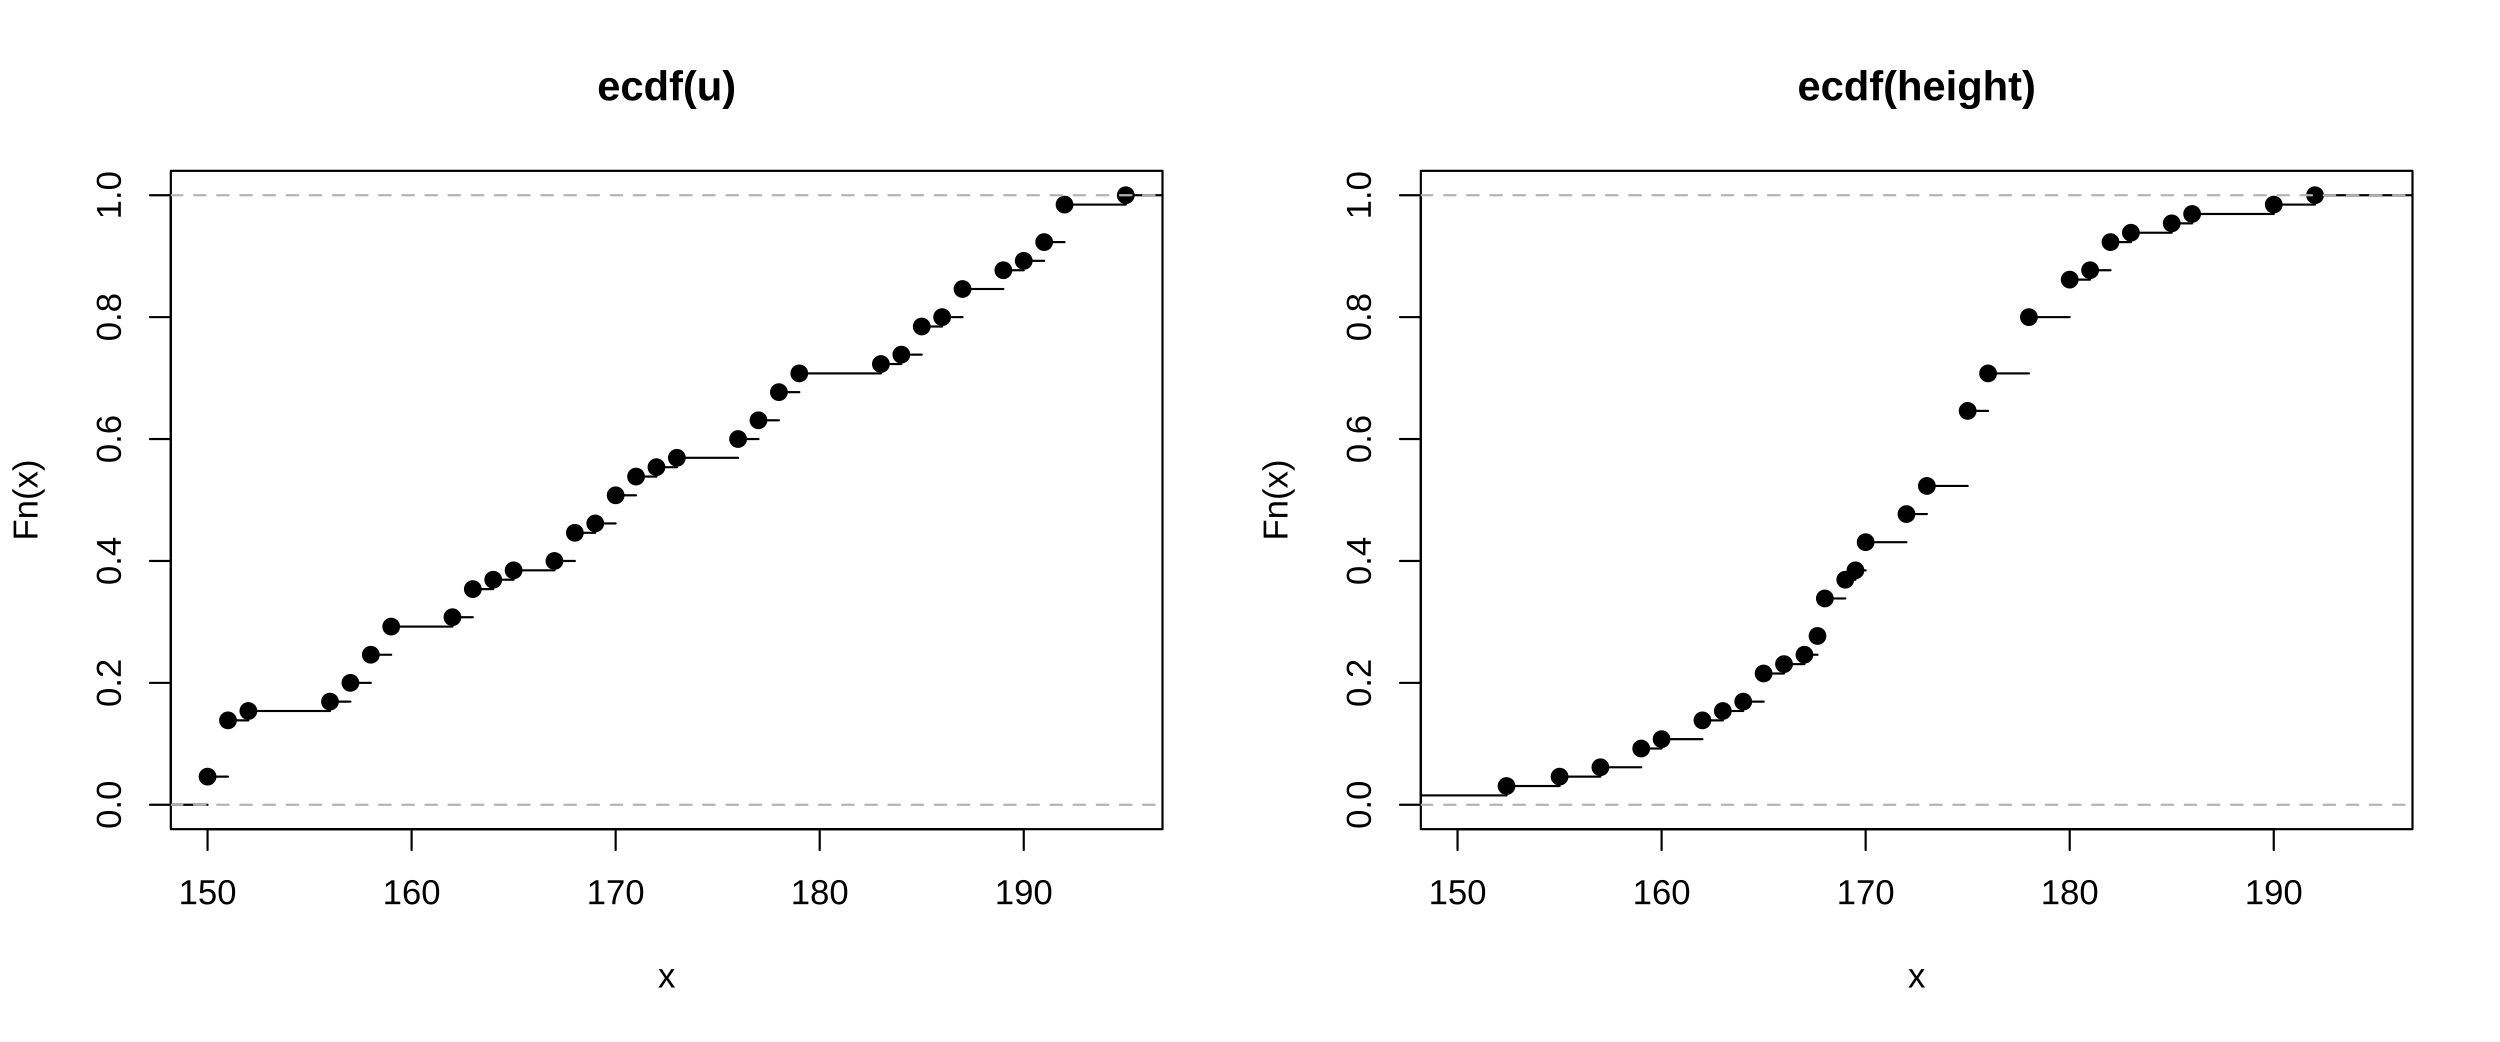
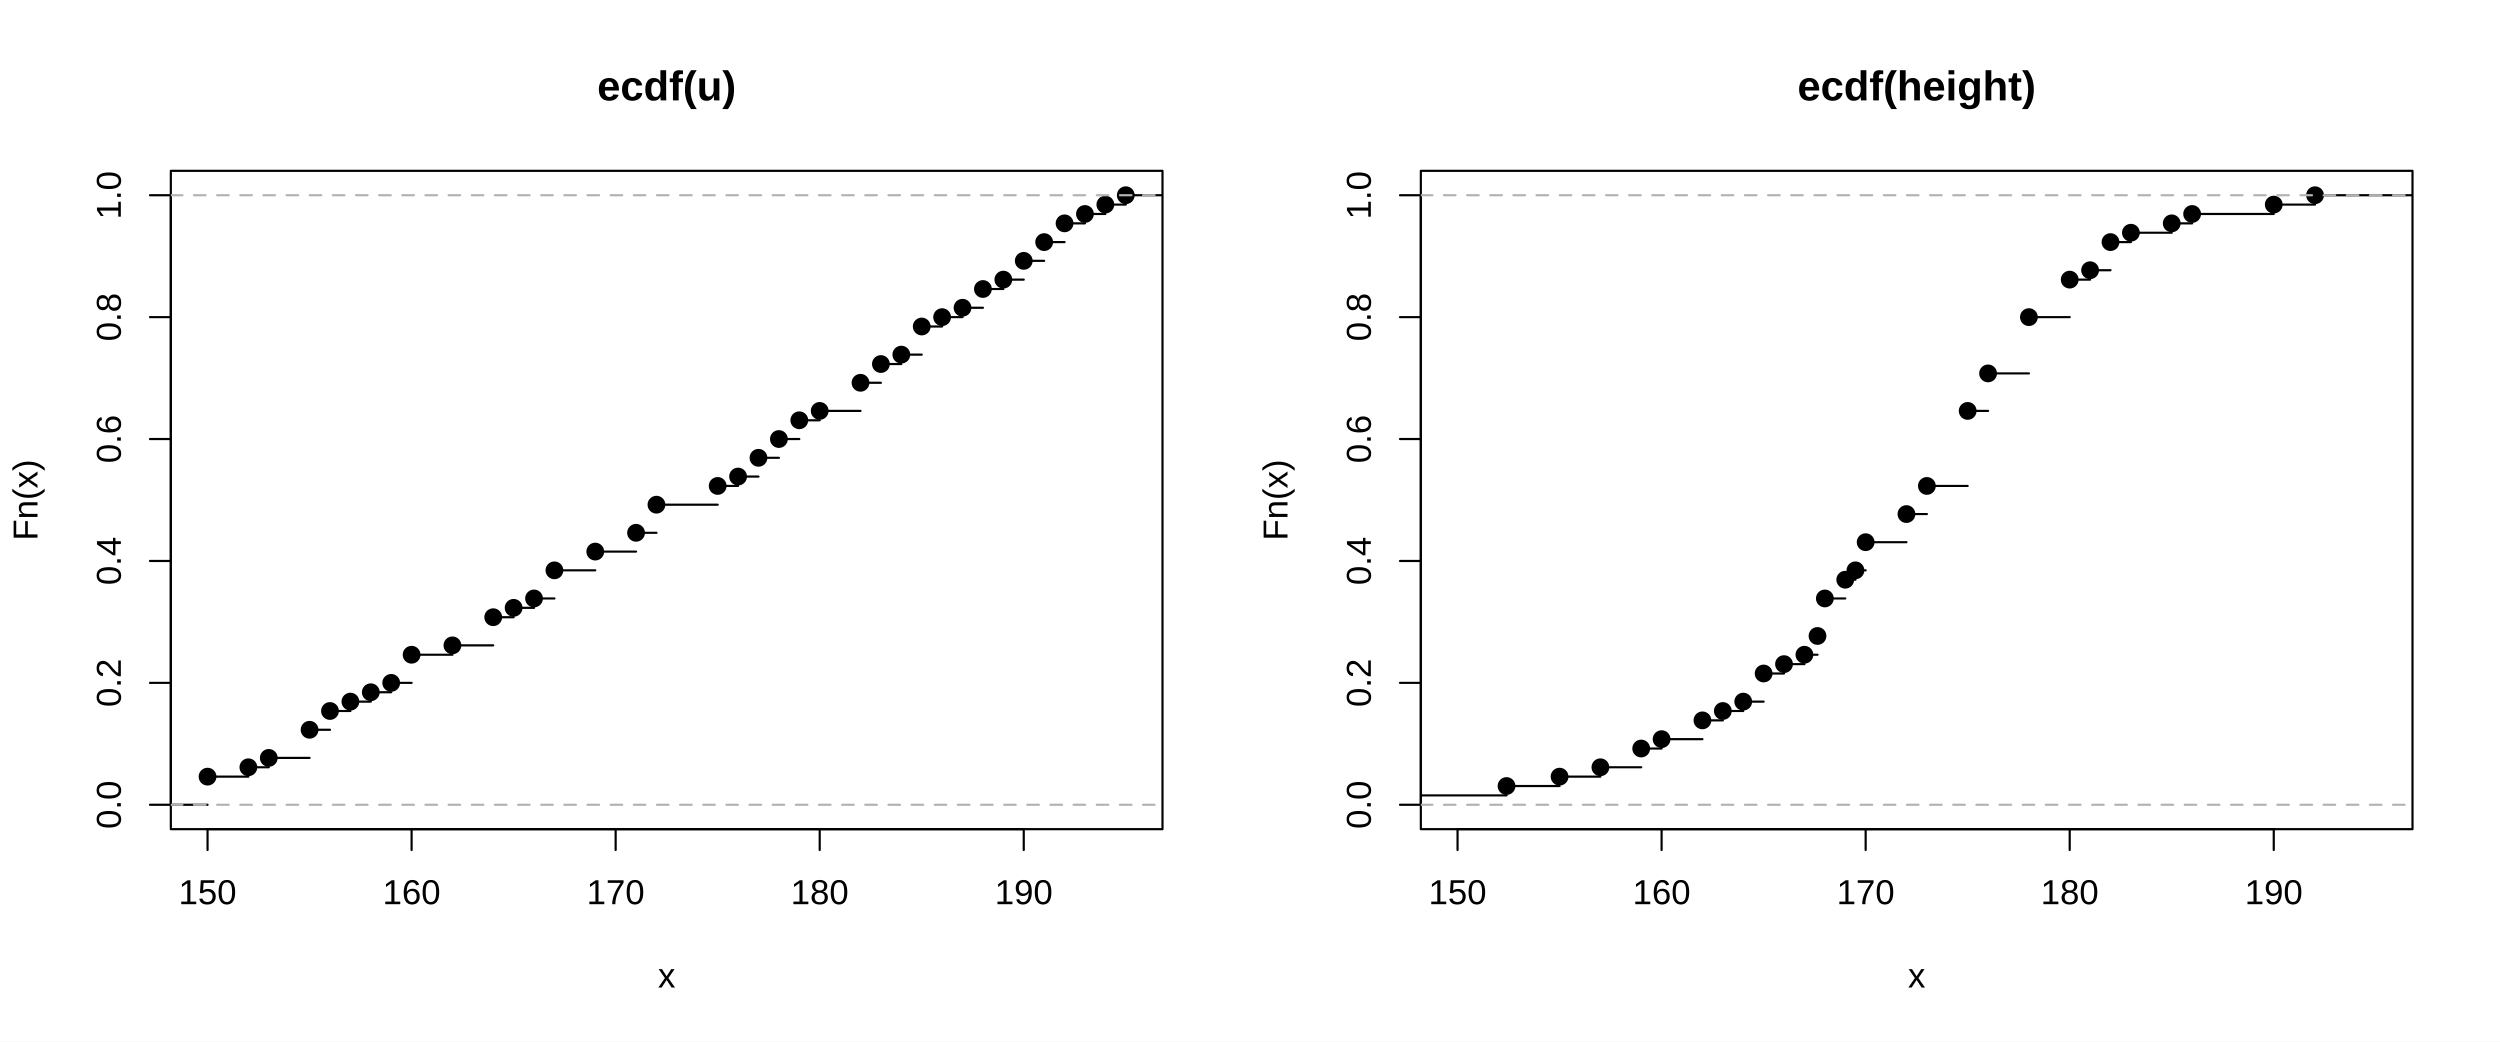
<svg xmlns="http://www.w3.org/2000/svg" class="svglite" width="864.00pt" height="360.00pt" viewBox="0 0 864.00 360.00">
  <defs>
    <style type="text/css">
    .svglite line, .svglite polyline, .svglite polygon, .svglite path, .svglite rect, .svglite circle {
      fill: none;
      stroke: #000000;
      stroke-linecap: round;
      stroke-linejoin: round;
      stroke-miterlimit: 10.00;
    }
    .svglite text {
      white-space: pre;
    }
  </style>
  </defs>
  <rect width="100%" height="100%" style="stroke: none; fill: #FFFFFF;" />
  <defs>
    <clipPath id="cpMC4wMHw4NjQuMDB8MC4wMHwzNjAuMDA=">
      <rect x="0.00" y="0.00" width="864.00" height="360.00" />
    </clipPath>
  </defs>
  <g clip-path="url(#cpMC4wMHw4NjQuMDB8MC4wMHwzNjAuMDA=)">
    <line x1="71.73" y1="286.56" x2="353.81" y2="286.56" style="stroke-width: 0.75;" />
    <line x1="71.73" y1="286.56" x2="71.73" y2="293.76" style="stroke-width: 0.75;" />
    <line x1="142.25" y1="286.56" x2="142.25" y2="293.76" style="stroke-width: 0.75;" />
    <line x1="212.77" y1="286.56" x2="212.77" y2="293.76" style="stroke-width: 0.75;" />
    <line x1="283.29" y1="286.56" x2="283.29" y2="293.76" style="stroke-width: 0.75;" />
    <line x1="353.81" y1="286.56" x2="353.81" y2="293.76" style="stroke-width: 0.75;" />
-     <text x="71.73" y="312.48" text-anchor="middle" style="font-size: 12.00px; font-family: &quot;Arial&quot;;" textLength="20.58px" lengthAdjust="spacingAndGlyphs">150</text>
-     <text x="142.25" y="312.48" text-anchor="middle" style="font-size: 12.00px; font-family: &quot;Arial&quot;;" textLength="20.58px" lengthAdjust="spacingAndGlyphs">160</text>
-     <text x="212.77" y="312.48" text-anchor="middle" style="font-size: 12.00px; font-family: &quot;Arial&quot;;" textLength="20.58px" lengthAdjust="spacingAndGlyphs">170</text>
-     <text x="283.29" y="312.48" text-anchor="middle" style="font-size: 12.00px; font-family: &quot;Arial&quot;;" textLength="20.58px" lengthAdjust="spacingAndGlyphs">180</text>
-     <text x="353.81" y="312.48" text-anchor="middle" style="font-size: 12.00px; font-family: &quot;Arial&quot;;" textLength="20.58px" lengthAdjust="spacingAndGlyphs">190</text>
+     <text x="71.73" y="312.48" text-anchor="middle" style="font-size: 12.00px; font-family: &quot;Arial&quot;;" textLength="20.02px" lengthAdjust="spacingAndGlyphs">150</text>
+     <text x="142.25" y="312.48" text-anchor="middle" style="font-size: 12.00px; font-family: &quot;Arial&quot;;" textLength="20.02px" lengthAdjust="spacingAndGlyphs">160</text>
+     <text x="212.77" y="312.48" text-anchor="middle" style="font-size: 12.00px; font-family: &quot;Arial&quot;;" textLength="20.02px" lengthAdjust="spacingAndGlyphs">170</text>
+     <text x="283.29" y="312.48" text-anchor="middle" style="font-size: 12.00px; font-family: &quot;Arial&quot;;" textLength="20.02px" lengthAdjust="spacingAndGlyphs">180</text>
+     <text x="353.81" y="312.48" text-anchor="middle" style="font-size: 12.00px; font-family: &quot;Arial&quot;;" textLength="20.02px" lengthAdjust="spacingAndGlyphs">190</text>
    <line x1="59.04" y1="278.13" x2="59.04" y2="67.47" style="stroke-width: 0.75;" />
    <line x1="59.04" y1="278.13" x2="51.84" y2="278.13" style="stroke-width: 0.75;" />
    <line x1="59.04" y1="236.00" x2="51.84" y2="236.00" style="stroke-width: 0.75;" />
    <line x1="59.04" y1="193.87" x2="51.84" y2="193.87" style="stroke-width: 0.75;" />
    <line x1="59.04" y1="151.73" x2="51.84" y2="151.73" style="stroke-width: 0.75;" />
    <line x1="59.04" y1="109.60" x2="51.84" y2="109.60" style="stroke-width: 0.75;" />
    <line x1="59.04" y1="67.47" x2="51.84" y2="67.47" style="stroke-width: 0.75;" />
-     <text transform="translate(41.76,278.13) rotate(-90)" text-anchor="middle" style="font-size: 12.00px; font-family: &quot;Arial&quot;;" textLength="16.94px" lengthAdjust="spacingAndGlyphs">0.0</text>
-     <text transform="translate(41.76,236.00) rotate(-90)" text-anchor="middle" style="font-size: 12.00px; font-family: &quot;Arial&quot;;" textLength="16.94px" lengthAdjust="spacingAndGlyphs">0.2</text>
-     <text transform="translate(41.76,193.87) rotate(-90)" text-anchor="middle" style="font-size: 12.00px; font-family: &quot;Arial&quot;;" textLength="16.94px" lengthAdjust="spacingAndGlyphs">0.4</text>
-     <text transform="translate(41.76,151.73) rotate(-90)" text-anchor="middle" style="font-size: 12.00px; font-family: &quot;Arial&quot;;" textLength="16.94px" lengthAdjust="spacingAndGlyphs">0.6</text>
-     <text transform="translate(41.76,109.60) rotate(-90)" text-anchor="middle" style="font-size: 12.00px; font-family: &quot;Arial&quot;;" textLength="16.94px" lengthAdjust="spacingAndGlyphs">0.8</text>
-     <text transform="translate(41.76,67.47) rotate(-90)" text-anchor="middle" style="font-size: 12.00px; font-family: &quot;Arial&quot;;" textLength="16.94px" lengthAdjust="spacingAndGlyphs">1.0</text>
+     <text transform="translate(41.76,278.13) rotate(-90)" text-anchor="middle" style="font-size: 12.00px; font-family: &quot;Arial&quot;;" textLength="16.68px" lengthAdjust="spacingAndGlyphs">0.0</text>
+     <text transform="translate(41.76,236.00) rotate(-90)" text-anchor="middle" style="font-size: 12.00px; font-family: &quot;Arial&quot;;" textLength="16.68px" lengthAdjust="spacingAndGlyphs">0.2</text>
+     <text transform="translate(41.76,193.87) rotate(-90)" text-anchor="middle" style="font-size: 12.00px; font-family: &quot;Arial&quot;;" textLength="16.68px" lengthAdjust="spacingAndGlyphs">0.4</text>
+     <text transform="translate(41.76,151.73) rotate(-90)" text-anchor="middle" style="font-size: 12.00px; font-family: &quot;Arial&quot;;" textLength="16.68px" lengthAdjust="spacingAndGlyphs">0.6</text>
+     <text transform="translate(41.76,109.60) rotate(-90)" text-anchor="middle" style="font-size: 12.00px; font-family: &quot;Arial&quot;;" textLength="16.68px" lengthAdjust="spacingAndGlyphs">0.8</text>
+     <text transform="translate(41.76,67.47) rotate(-90)" text-anchor="middle" style="font-size: 12.00px; font-family: &quot;Arial&quot;;" textLength="16.68px" lengthAdjust="spacingAndGlyphs">1.0</text>
    <polygon points="59.04,286.56 401.76,286.56 401.76,59.04 59.04,59.04 " style="stroke-width: 0.75;" />
  </g>
  <defs>
    <clipPath id="cpMC4wMHw0MzIuMDB8MC4wMHwzNjAuMDA=">
      <rect x="0.00" y="0.00" width="432.00" height="360.00" />
    </clipPath>
  </defs>
  <g clip-path="url(#cpMC4wMHw0MzIuMDB8MC4wMHwzNjAuMDA=)">
-     <text x="230.40" y="34.66" text-anchor="middle" style="font-size: 14.40px; font-weight: bold; font-family: &quot;Arial&quot;;" textLength="49.80px" lengthAdjust="spacingAndGlyphs">ecdf(u)</text>
-     <text x="230.40" y="341.28" text-anchor="middle" style="font-size: 12.00px; font-family: &quot;Arial&quot;;" textLength="6.35px" lengthAdjust="spacingAndGlyphs">x</text>
-     <text transform="translate(12.96,172.80) rotate(-90)" text-anchor="middle" style="font-size: 12.00px; font-family: &quot;Arial&quot;;" textLength="27.19px" lengthAdjust="spacingAndGlyphs">Fn(x)</text>
+     <text x="230.40" y="34.70" text-anchor="middle" style="font-size: 14.40px; font-weight: bold; font-family: &quot;Arial&quot;;" textLength="47.98px" lengthAdjust="spacingAndGlyphs">ecdf(u)</text>
+     <text x="230.40" y="341.28" text-anchor="middle" style="font-size: 12.00px; font-family: &quot;Arial&quot;;" textLength="6.00px" lengthAdjust="spacingAndGlyphs">x</text>
+     <text transform="translate(12.96,172.80) rotate(-90)" text-anchor="middle" style="font-size: 12.00px; font-family: &quot;Arial&quot;;" textLength="27.99px" lengthAdjust="spacingAndGlyphs">Fn(x)</text>
  </g>
  <defs>
    <clipPath id="cpNTkuMDR8NDAxLjc2fDU5LjA0fDI4Ni41Ng==">
      <rect x="59.04" y="59.04" width="342.72" height="227.52" />
    </clipPath>
  </defs>
  <g clip-path="url(#cpNTkuMDR8NDAxLjc2fDU5LjA0fDI4Ni41Ng==)">
    <line x1="-245.60" y1="278.13" x2="71.73" y2="278.13" style="stroke-width: 0.75;" />
-     <line x1="71.73" y1="268.41" x2="78.79" y2="268.41" style="stroke-width: 0.75;" />
-     <line x1="78.79" y1="248.96" x2="85.84" y2="248.96" style="stroke-width: 0.75;" />
-     <line x1="85.84" y1="245.72" x2="114.04" y2="245.72" style="stroke-width: 0.75;" />
-     <line x1="114.04" y1="242.48" x2="121.10" y2="242.48" style="stroke-width: 0.75;" />
-     <line x1="121.10" y1="236.00" x2="128.15" y2="236.00" style="stroke-width: 0.75;" />
-     <line x1="128.15" y1="226.28" x2="135.20" y2="226.28" style="stroke-width: 0.75;" />
-     <line x1="135.20" y1="216.55" x2="156.36" y2="216.55" style="stroke-width: 0.75;" />
-     <line x1="156.36" y1="213.31" x2="163.41" y2="213.31" style="stroke-width: 0.75;" />
-     <line x1="163.41" y1="203.59" x2="170.46" y2="203.59" style="stroke-width: 0.75;" />
-     <line x1="170.46" y1="200.35" x2="177.51" y2="200.35" style="stroke-width: 0.75;" />
-     <line x1="177.51" y1="197.11" x2="191.61" y2="197.11" style="stroke-width: 0.75;" />
-     <line x1="191.61" y1="193.87" x2="198.67" y2="193.87" style="stroke-width: 0.75;" />
-     <line x1="198.67" y1="184.14" x2="205.72" y2="184.14" style="stroke-width: 0.75;" />
-     <line x1="205.72" y1="180.90" x2="212.77" y2="180.90" style="stroke-width: 0.75;" />
-     <line x1="212.77" y1="171.18" x2="219.82" y2="171.18" style="stroke-width: 0.75;" />
-     <line x1="219.82" y1="164.70" x2="226.87" y2="164.70" style="stroke-width: 0.75;" />
-     <line x1="226.87" y1="161.46" x2="233.93" y2="161.46" style="stroke-width: 0.75;" />
-     <line x1="233.93" y1="158.22" x2="255.08" y2="158.22" style="stroke-width: 0.75;" />
-     <line x1="255.08" y1="151.73" x2="262.13" y2="151.73" style="stroke-width: 0.75;" />
-     <line x1="262.13" y1="145.25" x2="269.19" y2="145.25" style="stroke-width: 0.75;" />
-     <line x1="269.19" y1="135.53" x2="276.24" y2="135.53" style="stroke-width: 0.75;" />
-     <line x1="276.24" y1="129.05" x2="304.44" y2="129.05" style="stroke-width: 0.75;" />
+     <line x1="71.73" y1="268.41" x2="85.84" y2="268.41" style="stroke-width: 0.75;" />
+     <line x1="85.84" y1="265.17" x2="92.89" y2="265.17" style="stroke-width: 0.75;" />
+     <line x1="92.89" y1="261.93" x2="106.99" y2="261.93" style="stroke-width: 0.75;" />
+     <line x1="106.99" y1="252.21" x2="114.04" y2="252.21" style="stroke-width: 0.75;" />
+     <line x1="114.04" y1="245.72" x2="121.10" y2="245.72" style="stroke-width: 0.75;" />
+     <line x1="121.10" y1="242.48" x2="128.15" y2="242.48" style="stroke-width: 0.75;" />
+     <line x1="128.15" y1="239.24" x2="135.20" y2="239.24" style="stroke-width: 0.75;" />
+     <line x1="135.20" y1="236.00" x2="142.25" y2="236.00" style="stroke-width: 0.75;" />
+     <line x1="142.25" y1="226.28" x2="156.36" y2="226.28" style="stroke-width: 0.75;" />
+     <line x1="156.36" y1="223.04" x2="170.46" y2="223.04" style="stroke-width: 0.75;" />
+     <line x1="170.46" y1="213.31" x2="177.51" y2="213.31" style="stroke-width: 0.75;" />
+     <line x1="177.51" y1="210.07" x2="184.56" y2="210.07" style="stroke-width: 0.75;" />
+     <line x1="184.56" y1="206.83" x2="191.61" y2="206.83" style="stroke-width: 0.75;" />
+     <line x1="191.61" y1="197.11" x2="205.72" y2="197.11" style="stroke-width: 0.75;" />
+     <line x1="205.72" y1="190.63" x2="219.82" y2="190.63" style="stroke-width: 0.75;" />
+     <line x1="219.82" y1="184.14" x2="226.87" y2="184.14" style="stroke-width: 0.75;" />
+     <line x1="226.87" y1="174.42" x2="248.03" y2="174.42" style="stroke-width: 0.75;" />
+     <line x1="248.03" y1="167.94" x2="255.08" y2="167.94" style="stroke-width: 0.75;" />
+     <line x1="255.08" y1="164.70" x2="262.13" y2="164.70" style="stroke-width: 0.75;" />
+     <line x1="262.13" y1="158.22" x2="269.19" y2="158.22" style="stroke-width: 0.75;" />
+     <line x1="269.19" y1="151.73" x2="276.24" y2="151.73" style="stroke-width: 0.75;" />
+     <line x1="276.24" y1="145.25" x2="283.29" y2="145.25" style="stroke-width: 0.75;" />
+     <line x1="283.29" y1="142.01" x2="297.39" y2="142.01" style="stroke-width: 0.75;" />
+     <line x1="297.39" y1="132.29" x2="304.44" y2="132.29" style="stroke-width: 0.75;" />
    <line x1="304.44" y1="125.81" x2="311.50" y2="125.81" style="stroke-width: 0.75;" />
    <line x1="311.50" y1="122.56" x2="318.55" y2="122.56" style="stroke-width: 0.75;" />
    <line x1="318.55" y1="112.84" x2="325.60" y2="112.84" style="stroke-width: 0.75;" />
    <line x1="325.60" y1="109.60" x2="332.65" y2="109.60" style="stroke-width: 0.75;" />
-     <line x1="332.65" y1="99.88" x2="346.76" y2="99.88" style="stroke-width: 0.75;" />
-     <line x1="346.76" y1="93.39" x2="353.81" y2="93.39" style="stroke-width: 0.75;" />
+     <line x1="332.65" y1="106.36" x2="339.70" y2="106.36" style="stroke-width: 0.75;" />
+     <line x1="339.70" y1="99.88" x2="346.76" y2="99.88" style="stroke-width: 0.75;" />
+     <line x1="346.76" y1="96.64" x2="353.81" y2="96.64" style="stroke-width: 0.75;" />
    <line x1="353.81" y1="90.15" x2="360.86" y2="90.15" style="stroke-width: 0.75;" />
    <line x1="360.86" y1="83.67" x2="367.91" y2="83.67" style="stroke-width: 0.75;" />
-     <line x1="367.91" y1="70.71" x2="389.07" y2="70.71" style="stroke-width: 0.75;" />
+     <line x1="367.91" y1="77.19" x2="374.96" y2="77.19" style="stroke-width: 0.75;" />
+     <line x1="374.96" y1="73.95" x2="382.01" y2="73.95" style="stroke-width: 0.75;" />
+     <line x1="382.01" y1="70.71" x2="389.07" y2="70.71" style="stroke-width: 0.75;" />
    <line x1="389.07" y1="67.47" x2="706.40" y2="67.47" style="stroke-width: 0.75;" />
    <circle cx="71.73" cy="268.41" r="2.70" style="stroke-width: 0.75; fill: #000000;" />
-     <circle cx="78.79" cy="248.96" r="2.70" style="stroke-width: 0.75; fill: #000000;" />
-     <circle cx="85.84" cy="245.72" r="2.70" style="stroke-width: 0.75; fill: #000000;" />
-     <circle cx="114.04" cy="242.48" r="2.70" style="stroke-width: 0.75; fill: #000000;" />
-     <circle cx="121.10" cy="236.00" r="2.70" style="stroke-width: 0.75; fill: #000000;" />
-     <circle cx="128.15" cy="226.28" r="2.70" style="stroke-width: 0.75; fill: #000000;" />
-     <circle cx="135.20" cy="216.55" r="2.70" style="stroke-width: 0.75; fill: #000000;" />
-     <circle cx="156.36" cy="213.31" r="2.70" style="stroke-width: 0.75; fill: #000000;" />
-     <circle cx="163.41" cy="203.59" r="2.70" style="stroke-width: 0.75; fill: #000000;" />
-     <circle cx="170.46" cy="200.35" r="2.70" style="stroke-width: 0.75; fill: #000000;" />
-     <circle cx="177.51" cy="197.11" r="2.70" style="stroke-width: 0.75; fill: #000000;" />
-     <circle cx="191.61" cy="193.87" r="2.70" style="stroke-width: 0.75; fill: #000000;" />
-     <circle cx="198.67" cy="184.14" r="2.70" style="stroke-width: 0.75; fill: #000000;" />
-     <circle cx="205.72" cy="180.90" r="2.70" style="stroke-width: 0.75; fill: #000000;" />
-     <circle cx="212.77" cy="171.18" r="2.70" style="stroke-width: 0.75; fill: #000000;" />
-     <circle cx="219.82" cy="164.70" r="2.70" style="stroke-width: 0.75; fill: #000000;" />
-     <circle cx="226.87" cy="161.46" r="2.70" style="stroke-width: 0.75; fill: #000000;" />
-     <circle cx="233.93" cy="158.22" r="2.70" style="stroke-width: 0.75; fill: #000000;" />
-     <circle cx="255.08" cy="151.73" r="2.70" style="stroke-width: 0.75; fill: #000000;" />
-     <circle cx="262.13" cy="145.25" r="2.70" style="stroke-width: 0.75; fill: #000000;" />
-     <circle cx="269.19" cy="135.53" r="2.70" style="stroke-width: 0.75; fill: #000000;" />
-     <circle cx="276.24" cy="129.05" r="2.70" style="stroke-width: 0.75; fill: #000000;" />
+     <circle cx="85.84" cy="265.17" r="2.70" style="stroke-width: 0.75; fill: #000000;" />
+     <circle cx="92.89" cy="261.93" r="2.70" style="stroke-width: 0.75; fill: #000000;" />
+     <circle cx="106.99" cy="252.21" r="2.70" style="stroke-width: 0.75; fill: #000000;" />
+     <circle cx="114.04" cy="245.72" r="2.70" style="stroke-width: 0.75; fill: #000000;" />
+     <circle cx="121.10" cy="242.48" r="2.70" style="stroke-width: 0.75; fill: #000000;" />
+     <circle cx="128.15" cy="239.24" r="2.70" style="stroke-width: 0.75; fill: #000000;" />
+     <circle cx="135.20" cy="236.00" r="2.70" style="stroke-width: 0.75; fill: #000000;" />
+     <circle cx="142.25" cy="226.28" r="2.70" style="stroke-width: 0.75; fill: #000000;" />
+     <circle cx="156.36" cy="223.04" r="2.70" style="stroke-width: 0.75; fill: #000000;" />
+     <circle cx="170.46" cy="213.31" r="2.70" style="stroke-width: 0.75; fill: #000000;" />
+     <circle cx="177.51" cy="210.07" r="2.70" style="stroke-width: 0.75; fill: #000000;" />
+     <circle cx="184.56" cy="206.83" r="2.70" style="stroke-width: 0.75; fill: #000000;" />
+     <circle cx="191.61" cy="197.11" r="2.70" style="stroke-width: 0.75; fill: #000000;" />
+     <circle cx="205.72" cy="190.63" r="2.70" style="stroke-width: 0.75; fill: #000000;" />
+     <circle cx="219.82" cy="184.14" r="2.70" style="stroke-width: 0.75; fill: #000000;" />
+     <circle cx="226.87" cy="174.42" r="2.70" style="stroke-width: 0.75; fill: #000000;" />
+     <circle cx="248.03" cy="167.94" r="2.70" style="stroke-width: 0.75; fill: #000000;" />
+     <circle cx="255.08" cy="164.70" r="2.70" style="stroke-width: 0.75; fill: #000000;" />
+     <circle cx="262.13" cy="158.22" r="2.70" style="stroke-width: 0.75; fill: #000000;" />
+     <circle cx="269.19" cy="151.73" r="2.70" style="stroke-width: 0.75; fill: #000000;" />
+     <circle cx="276.24" cy="145.25" r="2.70" style="stroke-width: 0.75; fill: #000000;" />
+     <circle cx="283.29" cy="142.01" r="2.70" style="stroke-width: 0.75; fill: #000000;" />
+     <circle cx="297.39" cy="132.29" r="2.70" style="stroke-width: 0.75; fill: #000000;" />
    <circle cx="304.44" cy="125.81" r="2.70" style="stroke-width: 0.75; fill: #000000;" />
    <circle cx="311.50" cy="122.56" r="2.70" style="stroke-width: 0.75; fill: #000000;" />
    <circle cx="318.55" cy="112.84" r="2.70" style="stroke-width: 0.75; fill: #000000;" />
    <circle cx="325.60" cy="109.60" r="2.70" style="stroke-width: 0.75; fill: #000000;" />
-     <circle cx="332.65" cy="99.88" r="2.70" style="stroke-width: 0.75; fill: #000000;" />
-     <circle cx="346.76" cy="93.39" r="2.70" style="stroke-width: 0.75; fill: #000000;" />
+     <circle cx="332.65" cy="106.36" r="2.70" style="stroke-width: 0.75; fill: #000000;" />
+     <circle cx="339.70" cy="99.88" r="2.70" style="stroke-width: 0.75; fill: #000000;" />
+     <circle cx="346.76" cy="96.64" r="2.70" style="stroke-width: 0.75; fill: #000000;" />
    <circle cx="353.81" cy="90.15" r="2.70" style="stroke-width: 0.75; fill: #000000;" />
    <circle cx="360.86" cy="83.67" r="2.70" style="stroke-width: 0.75; fill: #000000;" />
-     <circle cx="367.91" cy="70.71" r="2.70" style="stroke-width: 0.75; fill: #000000;" />
+     <circle cx="367.91" cy="77.19" r="2.70" style="stroke-width: 0.75; fill: #000000;" />
+     <circle cx="374.96" cy="73.95" r="2.70" style="stroke-width: 0.75; fill: #000000;" />
+     <circle cx="382.01" cy="70.71" r="2.70" style="stroke-width: 0.75; fill: #000000;" />
    <circle cx="389.07" cy="67.47" r="2.70" style="stroke-width: 0.75; fill: #000000;" />
    <line x1="59.04" y1="278.13" x2="401.76" y2="278.13" style="stroke-width: 0.75; stroke: #B3B3B3; stroke-dasharray: 4.00,4.00;" />
    <line x1="59.04" y1="67.47" x2="401.76" y2="67.47" style="stroke-width: 0.75; stroke: #B3B3B3; stroke-dasharray: 4.00,4.00;" />
  </g>
  <defs>
    <clipPath id="cpNDkxLjA0fDgzMy43Nnw1OS4wNHwyODYuNTY=">
      <rect x="491.04" y="59.04" width="342.72" height="227.52" />
    </clipPath>
  </defs>
  <g clip-path="url(#cpNDkxLjA0fDgzMy43Nnw1OS4wNHwyODYuNTY=)">
</g>
  <g clip-path="url(#cpMC4wMHw4NjQuMDB8MC4wMHwzNjAuMDA=)">
    <line x1="503.73" y1="286.56" x2="785.81" y2="286.56" style="stroke-width: 0.75;" />
    <line x1="503.73" y1="286.56" x2="503.73" y2="293.76" style="stroke-width: 0.75;" />
    <line x1="574.25" y1="286.56" x2="574.25" y2="293.76" style="stroke-width: 0.75;" />
    <line x1="644.77" y1="286.56" x2="644.77" y2="293.76" style="stroke-width: 0.75;" />
    <line x1="715.29" y1="286.56" x2="715.29" y2="293.76" style="stroke-width: 0.75;" />
    <line x1="785.81" y1="286.56" x2="785.81" y2="293.76" style="stroke-width: 0.75;" />
-     <text x="503.73" y="312.48" text-anchor="middle" style="font-size: 12.00px; font-family: &quot;Arial&quot;;" textLength="20.58px" lengthAdjust="spacingAndGlyphs">150</text>
-     <text x="574.25" y="312.48" text-anchor="middle" style="font-size: 12.00px; font-family: &quot;Arial&quot;;" textLength="20.58px" lengthAdjust="spacingAndGlyphs">160</text>
-     <text x="644.77" y="312.48" text-anchor="middle" style="font-size: 12.00px; font-family: &quot;Arial&quot;;" textLength="20.58px" lengthAdjust="spacingAndGlyphs">170</text>
-     <text x="715.29" y="312.48" text-anchor="middle" style="font-size: 12.00px; font-family: &quot;Arial&quot;;" textLength="20.58px" lengthAdjust="spacingAndGlyphs">180</text>
-     <text x="785.81" y="312.48" text-anchor="middle" style="font-size: 12.00px; font-family: &quot;Arial&quot;;" textLength="20.58px" lengthAdjust="spacingAndGlyphs">190</text>
+     <text x="503.73" y="312.48" text-anchor="middle" style="font-size: 12.00px; font-family: &quot;Arial&quot;;" textLength="20.02px" lengthAdjust="spacingAndGlyphs">150</text>
+     <text x="574.25" y="312.48" text-anchor="middle" style="font-size: 12.00px; font-family: &quot;Arial&quot;;" textLength="20.02px" lengthAdjust="spacingAndGlyphs">160</text>
+     <text x="644.77" y="312.48" text-anchor="middle" style="font-size: 12.00px; font-family: &quot;Arial&quot;;" textLength="20.02px" lengthAdjust="spacingAndGlyphs">170</text>
+     <text x="715.29" y="312.48" text-anchor="middle" style="font-size: 12.00px; font-family: &quot;Arial&quot;;" textLength="20.02px" lengthAdjust="spacingAndGlyphs">180</text>
+     <text x="785.81" y="312.48" text-anchor="middle" style="font-size: 12.00px; font-family: &quot;Arial&quot;;" textLength="20.02px" lengthAdjust="spacingAndGlyphs">190</text>
    <line x1="491.04" y1="278.13" x2="491.04" y2="67.47" style="stroke-width: 0.75;" />
    <line x1="491.04" y1="278.13" x2="483.84" y2="278.13" style="stroke-width: 0.75;" />
    <line x1="491.04" y1="236.00" x2="483.84" y2="236.00" style="stroke-width: 0.75;" />
    <line x1="491.04" y1="193.87" x2="483.84" y2="193.87" style="stroke-width: 0.75;" />
    <line x1="491.04" y1="151.73" x2="483.84" y2="151.73" style="stroke-width: 0.75;" />
    <line x1="491.04" y1="109.60" x2="483.84" y2="109.60" style="stroke-width: 0.75;" />
    <line x1="491.04" y1="67.47" x2="483.84" y2="67.47" style="stroke-width: 0.75;" />
-     <text transform="translate(473.76,278.13) rotate(-90)" text-anchor="middle" style="font-size: 12.00px; font-family: &quot;Arial&quot;;" textLength="16.94px" lengthAdjust="spacingAndGlyphs">0.0</text>
-     <text transform="translate(473.76,236.00) rotate(-90)" text-anchor="middle" style="font-size: 12.00px; font-family: &quot;Arial&quot;;" textLength="16.94px" lengthAdjust="spacingAndGlyphs">0.2</text>
-     <text transform="translate(473.76,193.87) rotate(-90)" text-anchor="middle" style="font-size: 12.00px; font-family: &quot;Arial&quot;;" textLength="16.94px" lengthAdjust="spacingAndGlyphs">0.4</text>
-     <text transform="translate(473.76,151.73) rotate(-90)" text-anchor="middle" style="font-size: 12.00px; font-family: &quot;Arial&quot;;" textLength="16.94px" lengthAdjust="spacingAndGlyphs">0.6</text>
-     <text transform="translate(473.76,109.60) rotate(-90)" text-anchor="middle" style="font-size: 12.00px; font-family: &quot;Arial&quot;;" textLength="16.94px" lengthAdjust="spacingAndGlyphs">0.8</text>
-     <text transform="translate(473.76,67.47) rotate(-90)" text-anchor="middle" style="font-size: 12.00px; font-family: &quot;Arial&quot;;" textLength="16.94px" lengthAdjust="spacingAndGlyphs">1.0</text>
+     <text transform="translate(473.76,278.13) rotate(-90)" text-anchor="middle" style="font-size: 12.00px; font-family: &quot;Arial&quot;;" textLength="16.68px" lengthAdjust="spacingAndGlyphs">0.0</text>
+     <text transform="translate(473.76,236.00) rotate(-90)" text-anchor="middle" style="font-size: 12.00px; font-family: &quot;Arial&quot;;" textLength="16.68px" lengthAdjust="spacingAndGlyphs">0.2</text>
+     <text transform="translate(473.76,193.87) rotate(-90)" text-anchor="middle" style="font-size: 12.00px; font-family: &quot;Arial&quot;;" textLength="16.68px" lengthAdjust="spacingAndGlyphs">0.4</text>
+     <text transform="translate(473.76,151.73) rotate(-90)" text-anchor="middle" style="font-size: 12.00px; font-family: &quot;Arial&quot;;" textLength="16.68px" lengthAdjust="spacingAndGlyphs">0.6</text>
+     <text transform="translate(473.76,109.60) rotate(-90)" text-anchor="middle" style="font-size: 12.00px; font-family: &quot;Arial&quot;;" textLength="16.68px" lengthAdjust="spacingAndGlyphs">0.8</text>
+     <text transform="translate(473.76,67.47) rotate(-90)" text-anchor="middle" style="font-size: 12.00px; font-family: &quot;Arial&quot;;" textLength="16.68px" lengthAdjust="spacingAndGlyphs">1.0</text>
    <polygon points="491.04,286.56 833.76,286.56 833.76,59.04 491.04,59.04 " style="stroke-width: 0.75;" />
  </g>
  <defs>
    <clipPath id="cpNDMyLjAwfDg2NC4wMHwwLjAwfDM2MC4wMA==">
      <rect x="432.00" y="0.00" width="432.00" height="360.00" />
    </clipPath>
  </defs>
  <g clip-path="url(#cpNDMyLjAwfDg2NC4wMHwwLjAwfDM2MC4wMA==)">
-     <text x="662.40" y="34.66" text-anchor="middle" style="font-size: 14.40px; font-weight: bold; font-family: &quot;Arial&quot;;" textLength="87.49px" lengthAdjust="spacingAndGlyphs">ecdf(height)</text>
-     <text x="662.40" y="341.28" text-anchor="middle" style="font-size: 12.00px; font-family: &quot;Arial&quot;;" textLength="6.35px" lengthAdjust="spacingAndGlyphs">x</text>
-     <text transform="translate(444.96,172.80) rotate(-90)" text-anchor="middle" style="font-size: 12.00px; font-family: &quot;Arial&quot;;" textLength="27.19px" lengthAdjust="spacingAndGlyphs">Fn(x)</text>
+     <text x="662.40" y="34.70" text-anchor="middle" style="font-size: 14.40px; font-weight: bold; font-family: &quot;Arial&quot;;" textLength="82.36px" lengthAdjust="spacingAndGlyphs">ecdf(height)</text>
+     <text x="662.40" y="341.28" text-anchor="middle" style="font-size: 12.00px; font-family: &quot;Arial&quot;;" textLength="6.00px" lengthAdjust="spacingAndGlyphs">x</text>
+     <text transform="translate(444.96,172.80) rotate(-90)" text-anchor="middle" style="font-size: 12.00px; font-family: &quot;Arial&quot;;" textLength="27.99px" lengthAdjust="spacingAndGlyphs">Fn(x)</text>
  </g>
  <g clip-path="url(#cpNDkxLjA0fDgzMy43Nnw1OS4wNHwyODYuNTY=)">
    <line x1="186.40" y1="278.13" x2="362.70" y2="278.13" style="stroke-width: 0.75;" />
    <line x1="362.70" y1="274.89" x2="520.66" y2="274.89" style="stroke-width: 0.75;" />
    <line x1="520.66" y1="271.65" x2="538.99" y2="271.65" style="stroke-width: 0.75;" />
    <line x1="538.99" y1="268.41" x2="553.10" y2="268.41" style="stroke-width: 0.75;" />
    <line x1="553.10" y1="265.17" x2="567.20" y2="265.17" style="stroke-width: 0.75;" />
    <line x1="567.20" y1="258.69" x2="574.25" y2="258.69" style="stroke-width: 0.75;" />
    <line x1="574.25" y1="255.45" x2="588.36" y2="255.45" style="stroke-width: 0.75;" />
    <line x1="588.36" y1="248.96" x2="595.41" y2="248.96" style="stroke-width: 0.75;" />
    <line x1="595.41" y1="245.72" x2="602.46" y2="245.72" style="stroke-width: 0.75;" />
    <line x1="602.46" y1="242.48" x2="609.51" y2="242.48" style="stroke-width: 0.75;" />
    <line x1="609.51" y1="232.76" x2="616.56" y2="232.76" style="stroke-width: 0.75;" />
    <line x1="616.56" y1="229.52" x2="623.61" y2="229.52" style="stroke-width: 0.75;" />
    <line x1="623.61" y1="226.28" x2="628.13" y2="226.28" style="stroke-width: 0.75;" />
    <line x1="628.13" y1="219.79" x2="630.67" y2="219.79" style="stroke-width: 0.75;" />
    <line x1="630.67" y1="206.83" x2="637.72" y2="206.83" style="stroke-width: 0.75;" />
    <line x1="637.72" y1="200.35" x2="641.24" y2="200.35" style="stroke-width: 0.75;" />
    <line x1="641.24" y1="197.11" x2="644.77" y2="197.11" style="stroke-width: 0.75;" />
    <line x1="644.77" y1="187.38" x2="658.87" y2="187.38" style="stroke-width: 0.75;" />
    <line x1="658.87" y1="177.66" x2="665.93" y2="177.66" style="stroke-width: 0.75;" />
    <line x1="665.93" y1="167.94" x2="680.03" y2="167.94" style="stroke-width: 0.75;" />
    <line x1="680.03" y1="142.01" x2="687.08" y2="142.01" style="stroke-width: 0.75;" />
    <line x1="687.08" y1="129.05" x2="701.19" y2="129.05" style="stroke-width: 0.75;" />
    <line x1="701.19" y1="109.60" x2="715.29" y2="109.60" style="stroke-width: 0.75;" />
    <line x1="715.29" y1="96.64" x2="722.34" y2="96.64" style="stroke-width: 0.75;" />
    <line x1="722.34" y1="93.39" x2="729.39" y2="93.39" style="stroke-width: 0.75;" />
    <line x1="729.39" y1="83.67" x2="736.44" y2="83.67" style="stroke-width: 0.75;" />
    <line x1="736.44" y1="80.43" x2="750.55" y2="80.43" style="stroke-width: 0.75;" />
    <line x1="750.55" y1="77.19" x2="757.60" y2="77.19" style="stroke-width: 0.75;" />
    <line x1="757.60" y1="73.95" x2="785.81" y2="73.95" style="stroke-width: 0.75;" />
    <line x1="785.81" y1="70.71" x2="800.08" y2="70.71" style="stroke-width: 0.75;" />
    <line x1="800.08" y1="67.47" x2="1138.40" y2="67.47" style="stroke-width: 0.75;" />
    <circle cx="362.70" cy="274.89" r="2.70" style="stroke-width: 0.75; fill: #000000;" />
    <circle cx="520.66" cy="271.65" r="2.70" style="stroke-width: 0.75; fill: #000000;" />
    <circle cx="538.99" cy="268.41" r="2.70" style="stroke-width: 0.75; fill: #000000;" />
    <circle cx="553.10" cy="265.17" r="2.70" style="stroke-width: 0.75; fill: #000000;" />
    <circle cx="567.20" cy="258.69" r="2.70" style="stroke-width: 0.75; fill: #000000;" />
    <circle cx="574.25" cy="255.45" r="2.70" style="stroke-width: 0.75; fill: #000000;" />
    <circle cx="588.36" cy="248.96" r="2.70" style="stroke-width: 0.75; fill: #000000;" />
    <circle cx="595.41" cy="245.72" r="2.70" style="stroke-width: 0.75; fill: #000000;" />
    <circle cx="602.46" cy="242.48" r="2.70" style="stroke-width: 0.75; fill: #000000;" />
    <circle cx="609.51" cy="232.76" r="2.70" style="stroke-width: 0.75; fill: #000000;" />
    <circle cx="616.56" cy="229.52" r="2.70" style="stroke-width: 0.75; fill: #000000;" />
    <circle cx="623.61" cy="226.28" r="2.70" style="stroke-width: 0.75; fill: #000000;" />
    <circle cx="628.13" cy="219.79" r="2.70" style="stroke-width: 0.75; fill: #000000;" />
    <circle cx="630.67" cy="206.83" r="2.70" style="stroke-width: 0.75; fill: #000000;" />
    <circle cx="637.72" cy="200.35" r="2.70" style="stroke-width: 0.75; fill: #000000;" />
    <circle cx="641.24" cy="197.11" r="2.70" style="stroke-width: 0.75; fill: #000000;" />
    <circle cx="644.77" cy="187.38" r="2.70" style="stroke-width: 0.75; fill: #000000;" />
    <circle cx="658.87" cy="177.66" r="2.70" style="stroke-width: 0.75; fill: #000000;" />
    <circle cx="665.93" cy="167.94" r="2.70" style="stroke-width: 0.75; fill: #000000;" />
    <circle cx="680.03" cy="142.01" r="2.70" style="stroke-width: 0.75; fill: #000000;" />
    <circle cx="687.08" cy="129.05" r="2.70" style="stroke-width: 0.75; fill: #000000;" />
    <circle cx="701.19" cy="109.60" r="2.70" style="stroke-width: 0.75; fill: #000000;" />
    <circle cx="715.29" cy="96.64" r="2.70" style="stroke-width: 0.75; fill: #000000;" />
    <circle cx="722.34" cy="93.39" r="2.70" style="stroke-width: 0.75; fill: #000000;" />
    <circle cx="729.39" cy="83.67" r="2.70" style="stroke-width: 0.75; fill: #000000;" />
    <circle cx="736.44" cy="80.43" r="2.70" style="stroke-width: 0.75; fill: #000000;" />
    <circle cx="750.55" cy="77.19" r="2.70" style="stroke-width: 0.75; fill: #000000;" />
    <circle cx="757.60" cy="73.95" r="2.70" style="stroke-width: 0.75; fill: #000000;" />
    <circle cx="785.81" cy="70.71" r="2.70" style="stroke-width: 0.75; fill: #000000;" />
    <circle cx="800.08" cy="67.47" r="2.70" style="stroke-width: 0.75; fill: #000000;" />
    <line x1="491.04" y1="278.13" x2="833.76" y2="278.13" style="stroke-width: 0.75; stroke: #B3B3B3; stroke-dasharray: 4.00,4.00;" />
    <line x1="491.04" y1="67.47" x2="833.76" y2="67.47" style="stroke-width: 0.75; stroke: #B3B3B3; stroke-dasharray: 4.00,4.00;" />
  </g>
</svg>
